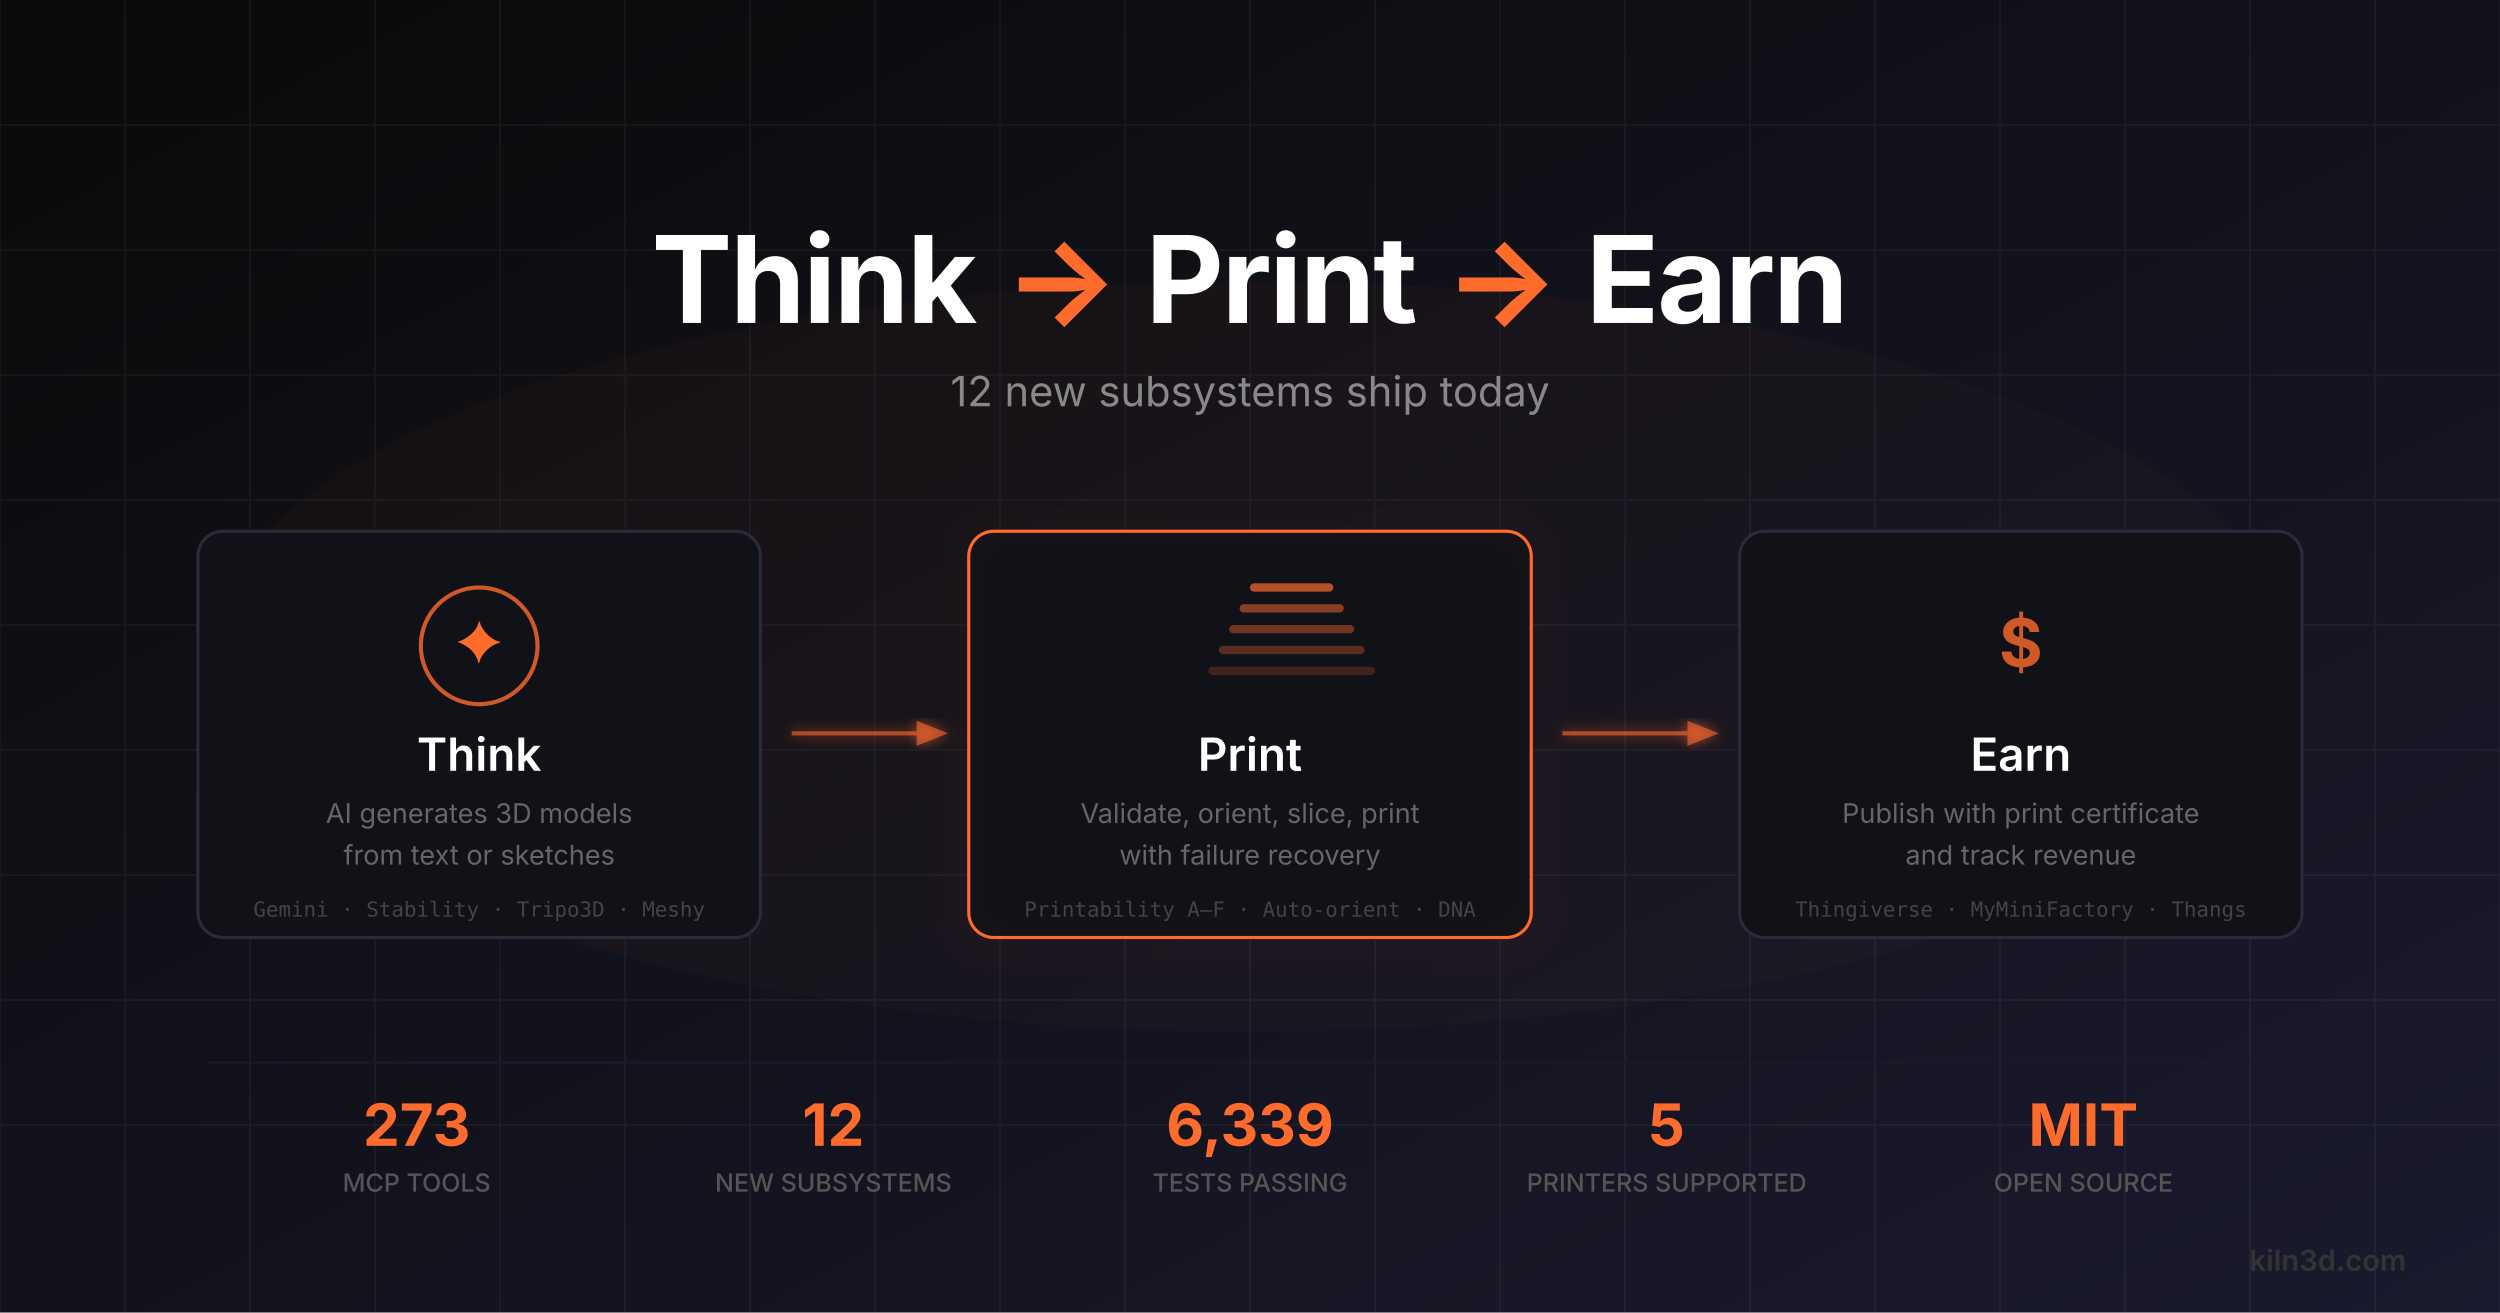
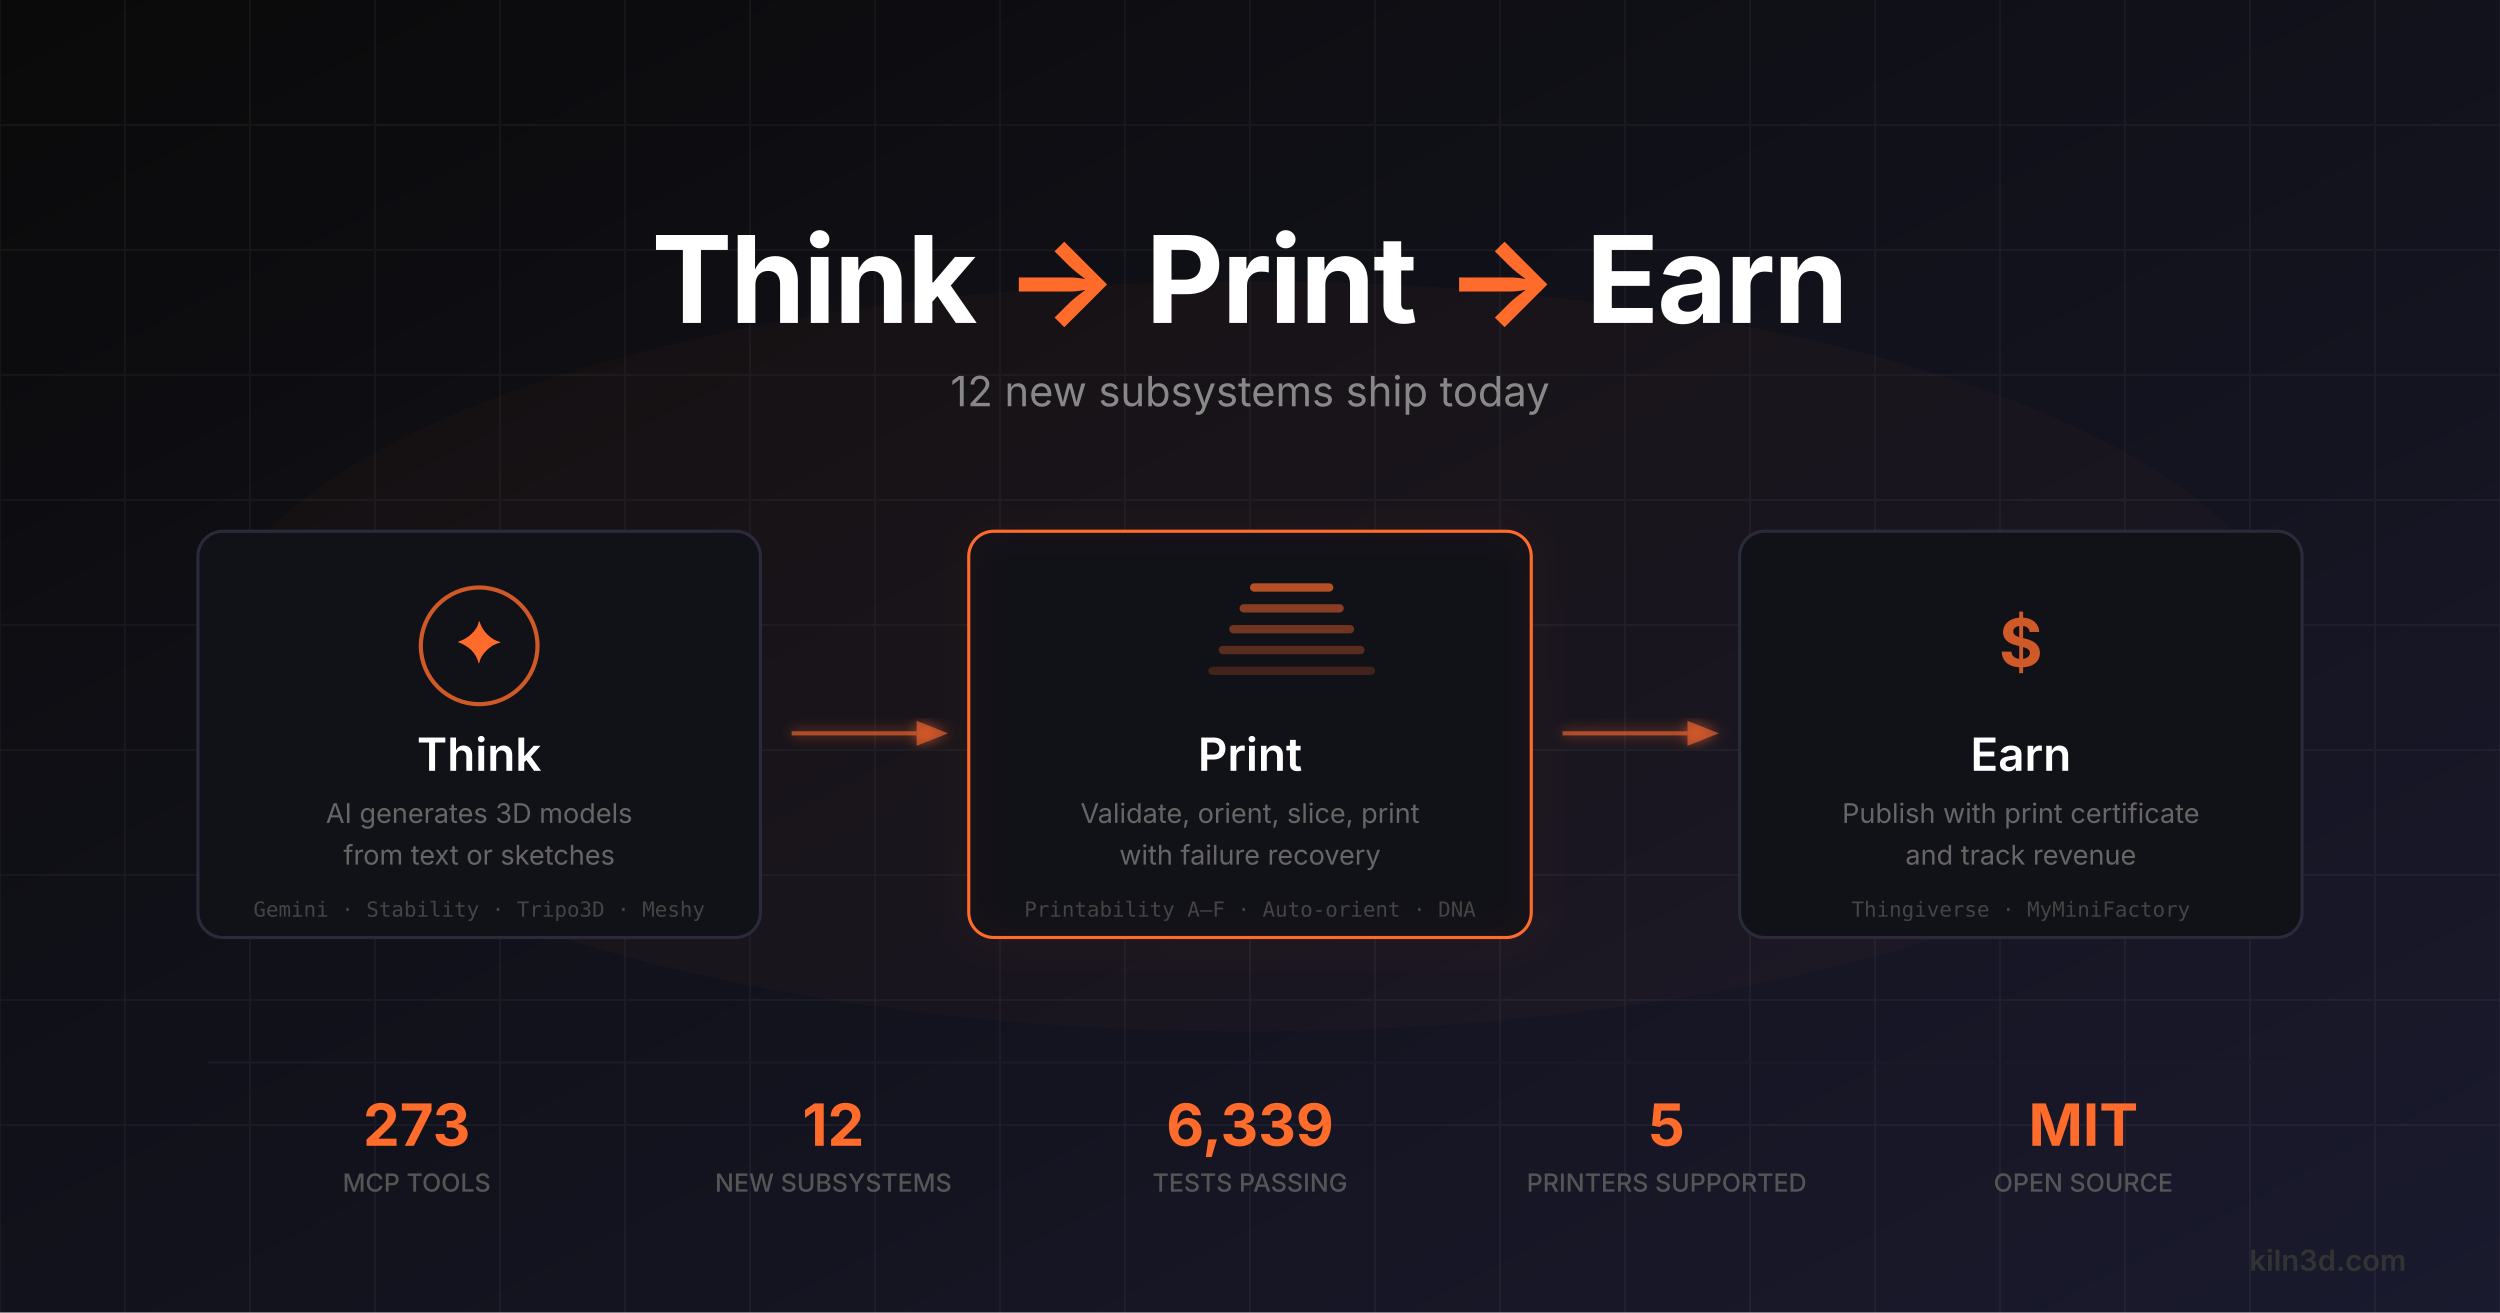
<svg xmlns="http://www.w3.org/2000/svg" viewBox="0 0 1200 630" width="1200" height="630">
  <defs>
    <linearGradient id="bg" x1="0%" y1="0%" x2="100%" y2="100%">
      <stop offset="0%" style="stop-color:#0a0a0a" />
      <stop offset="100%" style="stop-color:#1a1a2e" />
    </linearGradient>
    <linearGradient id="accent" x1="0%" y1="0%" x2="100%" y2="0%">
      <stop offset="0%" style="stop-color:#ff6b2b" />
      <stop offset="100%" style="stop-color:#ff9a5c" />
    </linearGradient>
    <linearGradient id="glow" x1="0%" y1="0%" x2="100%" y2="0%">
      <stop offset="0%" style="stop-color:#ff6b2b;stop-opacity:0.3" />
      <stop offset="50%" style="stop-color:#ff6b2b;stop-opacity:0.1" />
      <stop offset="100%" style="stop-color:#ff6b2b;stop-opacity:0.3" />
    </linearGradient>
    <filter id="glowFilter">
      <feGaussianBlur stdDeviation="3" result="blur" />
      <feMerge>
        <feMergeNode in="blur" />
        <feMergeNode in="SourceGraphic" />
      </feMerge>
    </filter>
    <filter id="softGlow">
      <feGaussianBlur stdDeviation="8" result="blur" />
      <feMerge>
        <feMergeNode in="blur" />
        <feMergeNode in="SourceGraphic" />
      </feMerge>
    </filter>
  </defs>
  <rect width="1200" height="630" fill="url(#bg)" />
  <g opacity="0.04">
    <line x1="0" y1="0" x2="0" y2="630" stroke="#fff" stroke-width="1" />
    <line x1="60" y1="0" x2="60" y2="630" stroke="#fff" stroke-width="1" />
    <line x1="120" y1="0" x2="120" y2="630" stroke="#fff" stroke-width="1" />
    <line x1="180" y1="0" x2="180" y2="630" stroke="#fff" stroke-width="1" />
    <line x1="240" y1="0" x2="240" y2="630" stroke="#fff" stroke-width="1" />
    <line x1="300" y1="0" x2="300" y2="630" stroke="#fff" stroke-width="1" />
    <line x1="360" y1="0" x2="360" y2="630" stroke="#fff" stroke-width="1" />
    <line x1="420" y1="0" x2="420" y2="630" stroke="#fff" stroke-width="1" />
    <line x1="480" y1="0" x2="480" y2="630" stroke="#fff" stroke-width="1" />
    <line x1="540" y1="0" x2="540" y2="630" stroke="#fff" stroke-width="1" />
    <line x1="600" y1="0" x2="600" y2="630" stroke="#fff" stroke-width="1" />
    <line x1="660" y1="0" x2="660" y2="630" stroke="#fff" stroke-width="1" />
    <line x1="720" y1="0" x2="720" y2="630" stroke="#fff" stroke-width="1" />
    <line x1="780" y1="0" x2="780" y2="630" stroke="#fff" stroke-width="1" />
    <line x1="840" y1="0" x2="840" y2="630" stroke="#fff" stroke-width="1" />
    <line x1="900" y1="0" x2="900" y2="630" stroke="#fff" stroke-width="1" />
    <line x1="960" y1="0" x2="960" y2="630" stroke="#fff" stroke-width="1" />
    <line x1="1020" y1="0" x2="1020" y2="630" stroke="#fff" stroke-width="1" />
    <line x1="1080" y1="0" x2="1080" y2="630" stroke="#fff" stroke-width="1" />
    <line x1="1140" y1="0" x2="1140" y2="630" stroke="#fff" stroke-width="1" />
    <line x1="1200" y1="0" x2="1200" y2="630" stroke="#fff" stroke-width="1" />
    <line x1="0" y1="60" x2="1200" y2="60" stroke="#fff" stroke-width="1" />
    <line x1="0" y1="120" x2="1200" y2="120" stroke="#fff" stroke-width="1" />
    <line x1="0" y1="180" x2="1200" y2="180" stroke="#fff" stroke-width="1" />
    <line x1="0" y1="240" x2="1200" y2="240" stroke="#fff" stroke-width="1" />
    <line x1="0" y1="300" x2="1200" y2="300" stroke="#fff" stroke-width="1" />
    <line x1="0" y1="360" x2="1200" y2="360" stroke="#fff" stroke-width="1" />
    <line x1="0" y1="420" x2="1200" y2="420" stroke="#fff" stroke-width="1" />
    <line x1="0" y1="480" x2="1200" y2="480" stroke="#fff" stroke-width="1" />
    <line x1="0" y1="540" x2="1200" y2="540" stroke="#fff" stroke-width="1" />
  </g>
  <ellipse cx="600" cy="315" rx="500" ry="180" fill="#ff6b2b" opacity="0.03" />
  <text x="600" y="155" text-anchor="middle" fill="#ffffff" font-family="-apple-system, BlinkMacSystemFont, 'Segoe UI', sans-serif" font-size="58" font-weight="700" letter-spacing="-1">
    Think
    <tspan fill="#ff6b2b"> → </tspan>
    Print
    <tspan fill="#ff6b2b"> → </tspan>
    Earn
  </text>
  <text x="600" y="195" text-anchor="middle" fill="#888888" font-family="-apple-system, BlinkMacSystemFont, 'Segoe UI', sans-serif" font-size="20" font-weight="400">
    12 new subsystems ship today
  </text>
  <g>
    <rect x="95" y="255" width="270" height="195" rx="12" fill="#111118" stroke="#2a2a3a" stroke-width="1.5" />
    <circle cx="230" cy="310" r="28" fill="none" stroke="#ff6b2b" stroke-width="2" opacity="0.8" />
    <text x="230" y="318" text-anchor="middle" fill="#ff6b2b" font-size="28">✦</text>
    <text x="230" y="370" text-anchor="middle" fill="#ffffff" font-family="-apple-system, BlinkMacSystemFont, 'Segoe UI', sans-serif" font-size="22" font-weight="600">Think</text>
    <text x="230" y="395" text-anchor="middle" fill="#666666" font-family="-apple-system, BlinkMacSystemFont, 'Segoe UI', sans-serif" font-size="13">AI generates 3D models</text>
    <text x="230" y="415" text-anchor="middle" fill="#666666" font-family="-apple-system, BlinkMacSystemFont, 'Segoe UI', sans-serif" font-size="13">from text or sketches</text>
    <text x="230" y="440" text-anchor="middle" fill="#444444" font-family="monospace" font-size="10">Gemini · Stability · Tripo3D · Meshy</text>
  </g>
  <g filter="url(#glowFilter)">
    <line x1="380" y1="352" x2="440" y2="352" stroke="#ff6b2b" stroke-width="2" opacity="0.6" />
    <polygon points="440,346 455,352 440,358" fill="#ff6b2b" opacity="0.6" />
  </g>
  <g>
    <rect x="465" y="255" width="270" height="195" rx="12" fill="#111118" stroke="#ff6b2b" stroke-width="1.5" opacity="1" />
    <rect x="465" y="255" width="270" height="195" rx="12" fill="none" stroke="#ff6b2b" stroke-width="1" opacity="0.3" filter="url(#softGlow)" />
    <rect x="210" y="280" width="40" height="4" rx="2" fill="#ff6b2b" opacity="0.7" transform="translate(390, 0)" />
    <rect x="205" y="290" width="50" height="4" rx="2" fill="#ff6b2b" opacity="0.5" transform="translate(390, 0)" />
    <rect x="200" y="300" width="60" height="4" rx="2" fill="#ff6b2b" opacity="0.4" transform="translate(390, 0)" />
    <rect x="195" y="310" width="70" height="4" rx="2" fill="#ff6b2b" opacity="0.3" transform="translate(390, 0)" />
    <rect x="190" y="320" width="80" height="4" rx="2" fill="#ff6b2b" opacity="0.2" transform="translate(390, 0)" />
    <text x="600" y="370" text-anchor="middle" fill="#ffffff" font-family="-apple-system, BlinkMacSystemFont, 'Segoe UI', sans-serif" font-size="22" font-weight="600">Print</text>
    <text x="600" y="395" text-anchor="middle" fill="#666666" font-family="-apple-system, BlinkMacSystemFont, 'Segoe UI', sans-serif" font-size="13">Validate, orient, slice, print</text>
    <text x="600" y="415" text-anchor="middle" fill="#666666" font-family="-apple-system, BlinkMacSystemFont, 'Segoe UI', sans-serif" font-size="13">with failure recovery</text>
    <text x="600" y="440" text-anchor="middle" fill="#444444" font-family="monospace" font-size="10">Printability A–F · Auto-orient · DNA</text>
  </g>
  <g filter="url(#glowFilter)">
    <line x1="750" y1="352" x2="810" y2="352" stroke="#ff6b2b" stroke-width="2" opacity="0.6" />
    <polygon points="810,346 825,352 810,358" fill="#ff6b2b" opacity="0.6" />
  </g>
  <g>
    <rect x="835" y="255" width="270" height="195" rx="12" fill="#111118" stroke="#2a2a3a" stroke-width="1.5" />
    <text x="970" y="320" text-anchor="middle" fill="#ff6b2b" font-family="-apple-system, BlinkMacSystemFont, 'Segoe UI', sans-serif" font-size="32" font-weight="700" opacity="0.8">$</text>
    <text x="970" y="370" text-anchor="middle" fill="#ffffff" font-family="-apple-system, BlinkMacSystemFont, 'Segoe UI', sans-serif" font-size="22" font-weight="600">Earn</text>
    <text x="970" y="395" text-anchor="middle" fill="#666666" font-family="-apple-system, BlinkMacSystemFont, 'Segoe UI', sans-serif" font-size="13">Publish with print certificate</text>
    <text x="970" y="415" text-anchor="middle" fill="#666666" font-family="-apple-system, BlinkMacSystemFont, 'Segoe UI', sans-serif" font-size="13">and track revenue</text>
-     <text x="970" y="440" text-anchor="middle" fill="#444444" font-family="monospace" font-size="10">Thingiverse · MyMiniFactory · Thangs</text>
+     <text x="970" y="440" text-anchor="middle" fill="#444444" font-family="monospace" font-size="10">Thingiverse · MyMiniFactory</text>
  </g>
  <g>
    <line x1="100" y1="510" x2="1100" y2="510" stroke="#1a1a2a" stroke-width="1" />
    <text x="200" y="550" text-anchor="middle" fill="#ff6b2b" font-family="-apple-system, BlinkMacSystemFont, 'Segoe UI', sans-serif" font-size="28" font-weight="700">273</text>
    <text x="200" y="572" text-anchor="middle" fill="#555555" font-family="-apple-system, BlinkMacSystemFont, 'Segoe UI', sans-serif" font-size="12" font-weight="500">MCP TOOLS</text>
    <text x="400" y="550" text-anchor="middle" fill="#ff6b2b" font-family="-apple-system, BlinkMacSystemFont, 'Segoe UI', sans-serif" font-size="28" font-weight="700">12</text>
    <text x="400" y="572" text-anchor="middle" fill="#555555" font-family="-apple-system, BlinkMacSystemFont, 'Segoe UI', sans-serif" font-size="12" font-weight="500">NEW SUBSYSTEMS</text>
    <text x="600" y="550" text-anchor="middle" fill="#ff6b2b" font-family="-apple-system, BlinkMacSystemFont, 'Segoe UI', sans-serif" font-size="28" font-weight="700">6,339</text>
    <text x="600" y="572" text-anchor="middle" fill="#555555" font-family="-apple-system, BlinkMacSystemFont, 'Segoe UI', sans-serif" font-size="12" font-weight="500">TESTS PASSING</text>
    <text x="800" y="550" text-anchor="middle" fill="#ff6b2b" font-family="-apple-system, BlinkMacSystemFont, 'Segoe UI', sans-serif" font-size="28" font-weight="700">5</text>
    <text x="800" y="572" text-anchor="middle" fill="#555555" font-family="-apple-system, BlinkMacSystemFont, 'Segoe UI', sans-serif" font-size="12" font-weight="500">PRINTERS SUPPORTED</text>
    <text x="1000" y="550" text-anchor="middle" fill="#ff6b2b" font-family="-apple-system, BlinkMacSystemFont, 'Segoe UI', sans-serif" font-size="28" font-weight="700">MIT</text>
    <text x="1000" y="572" text-anchor="middle" fill="#555555" font-family="-apple-system, BlinkMacSystemFont, 'Segoe UI', sans-serif" font-size="12" font-weight="500">OPEN SOURCE</text>
  </g>
  <text x="1155" y="610" text-anchor="end" fill="#333333" font-family="-apple-system, BlinkMacSystemFont, 'Segoe UI', sans-serif" font-size="14" font-weight="600">kiln3d.com</text>
</svg>
